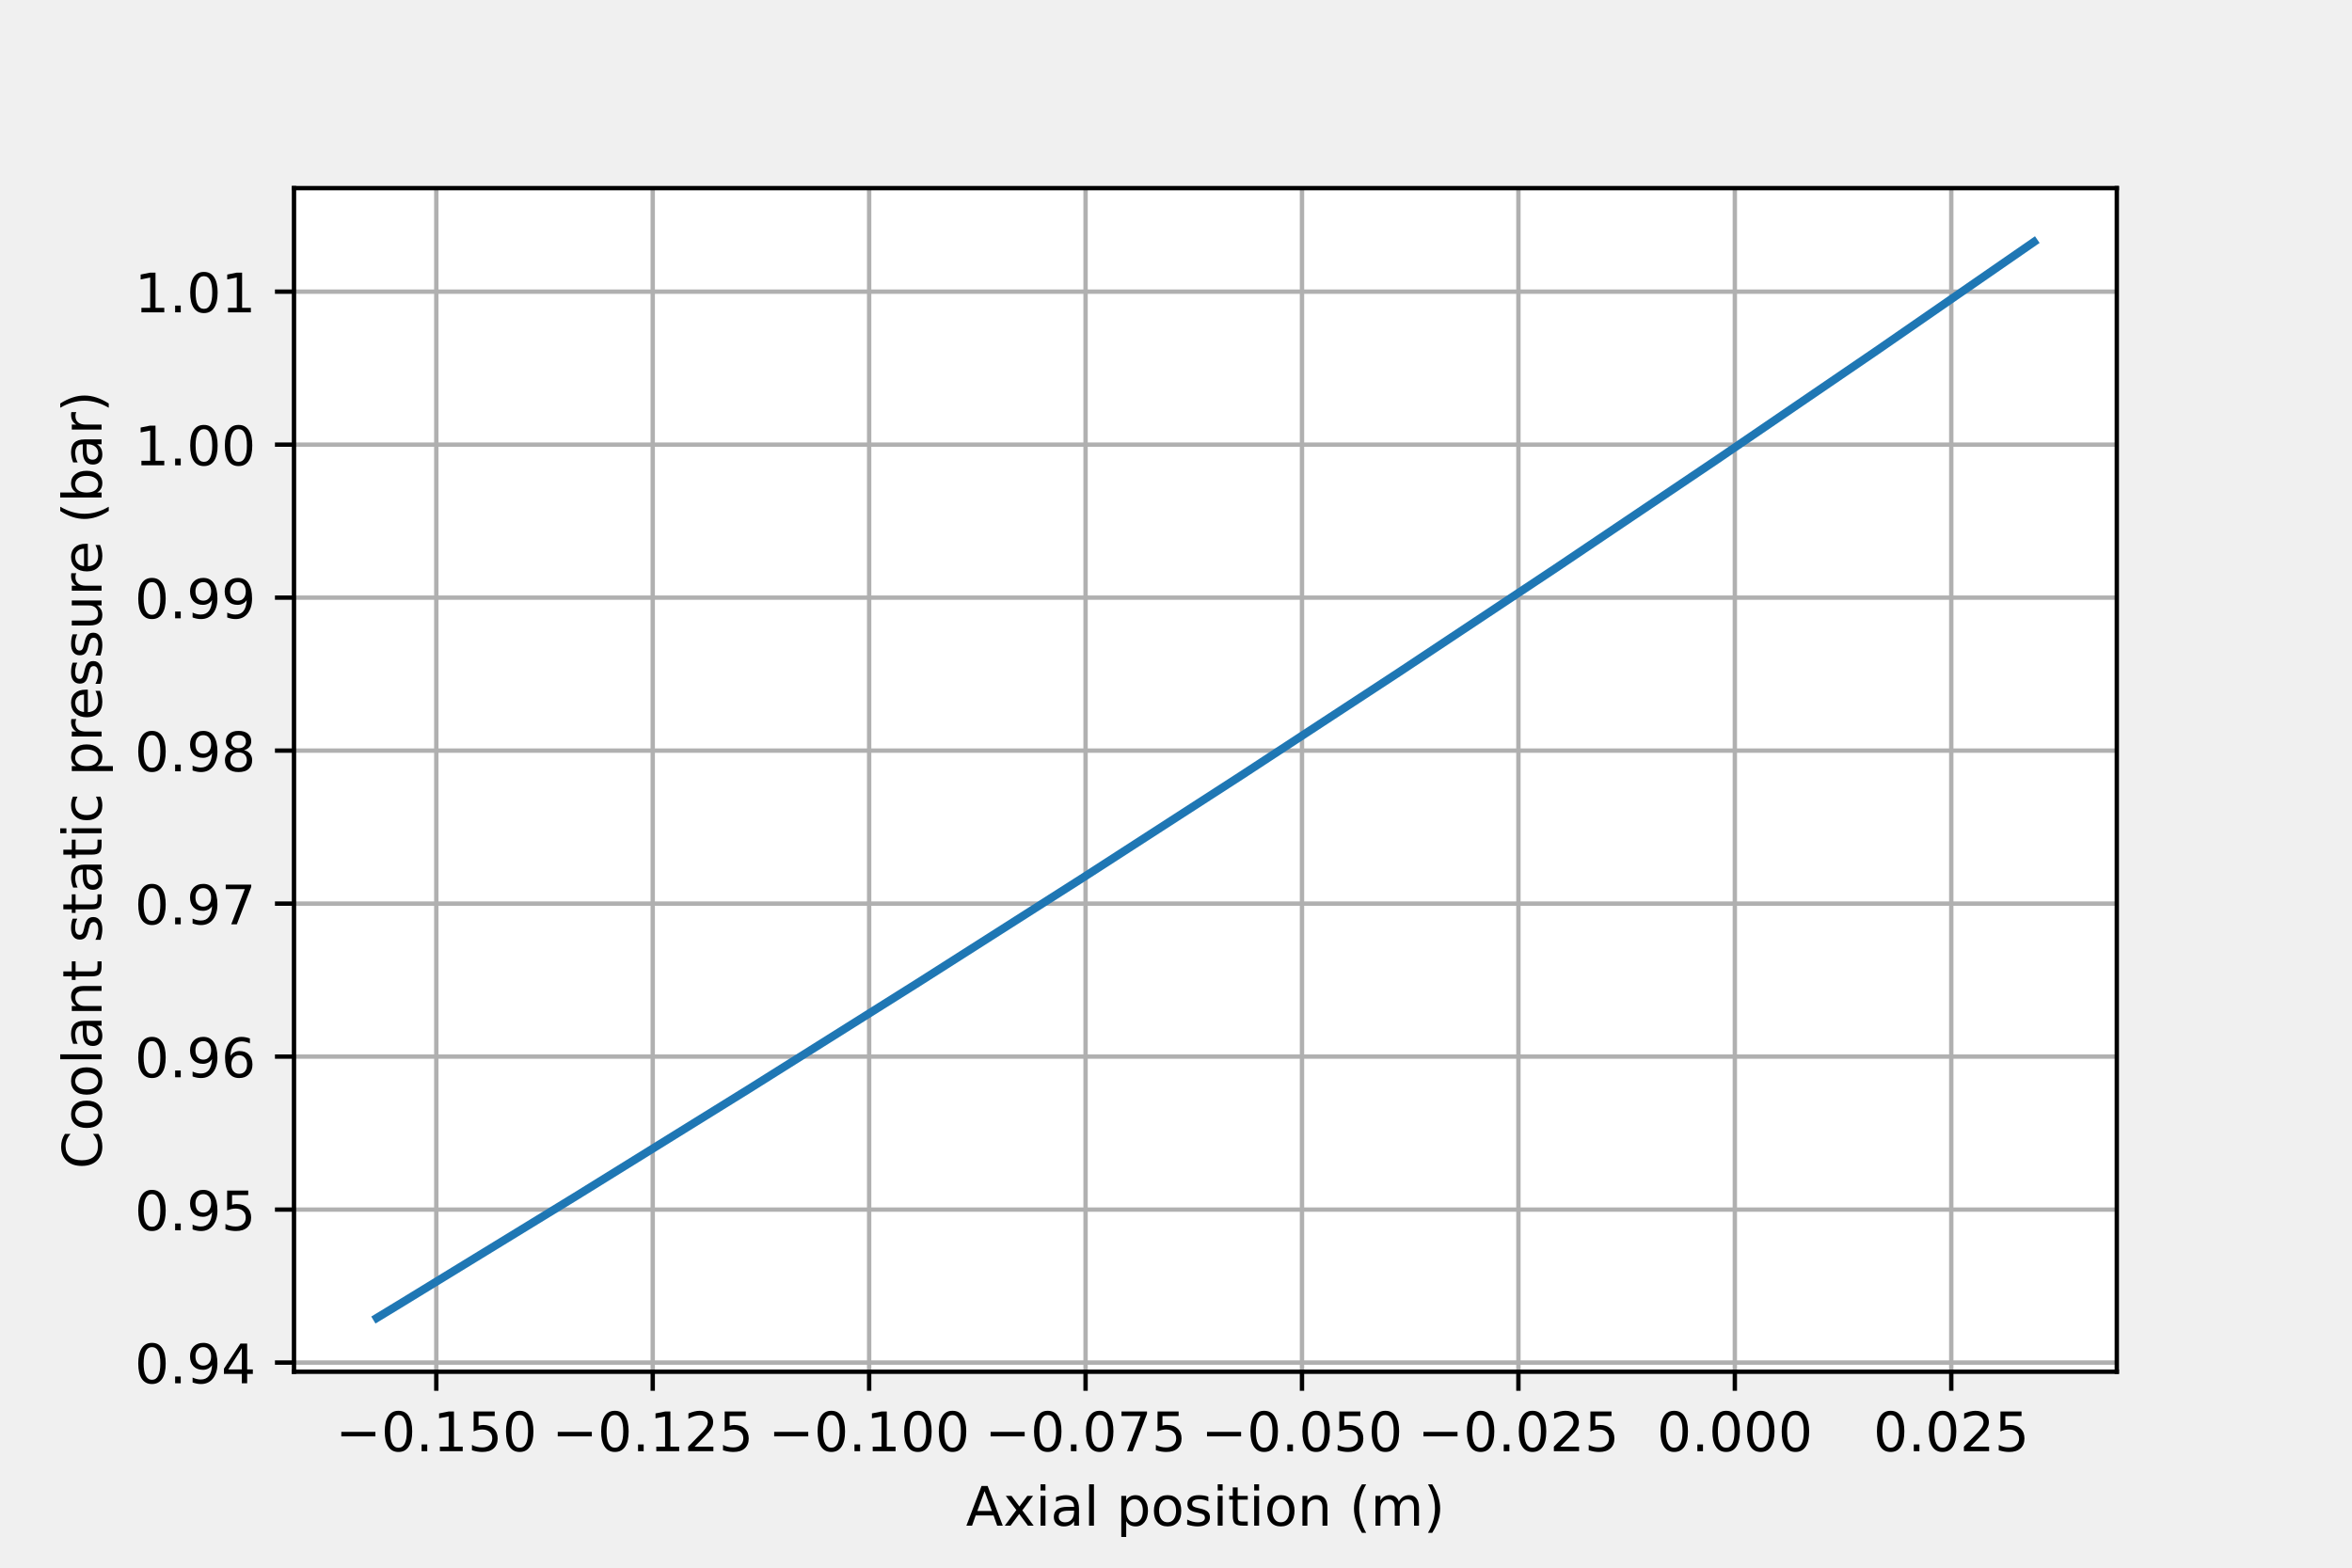
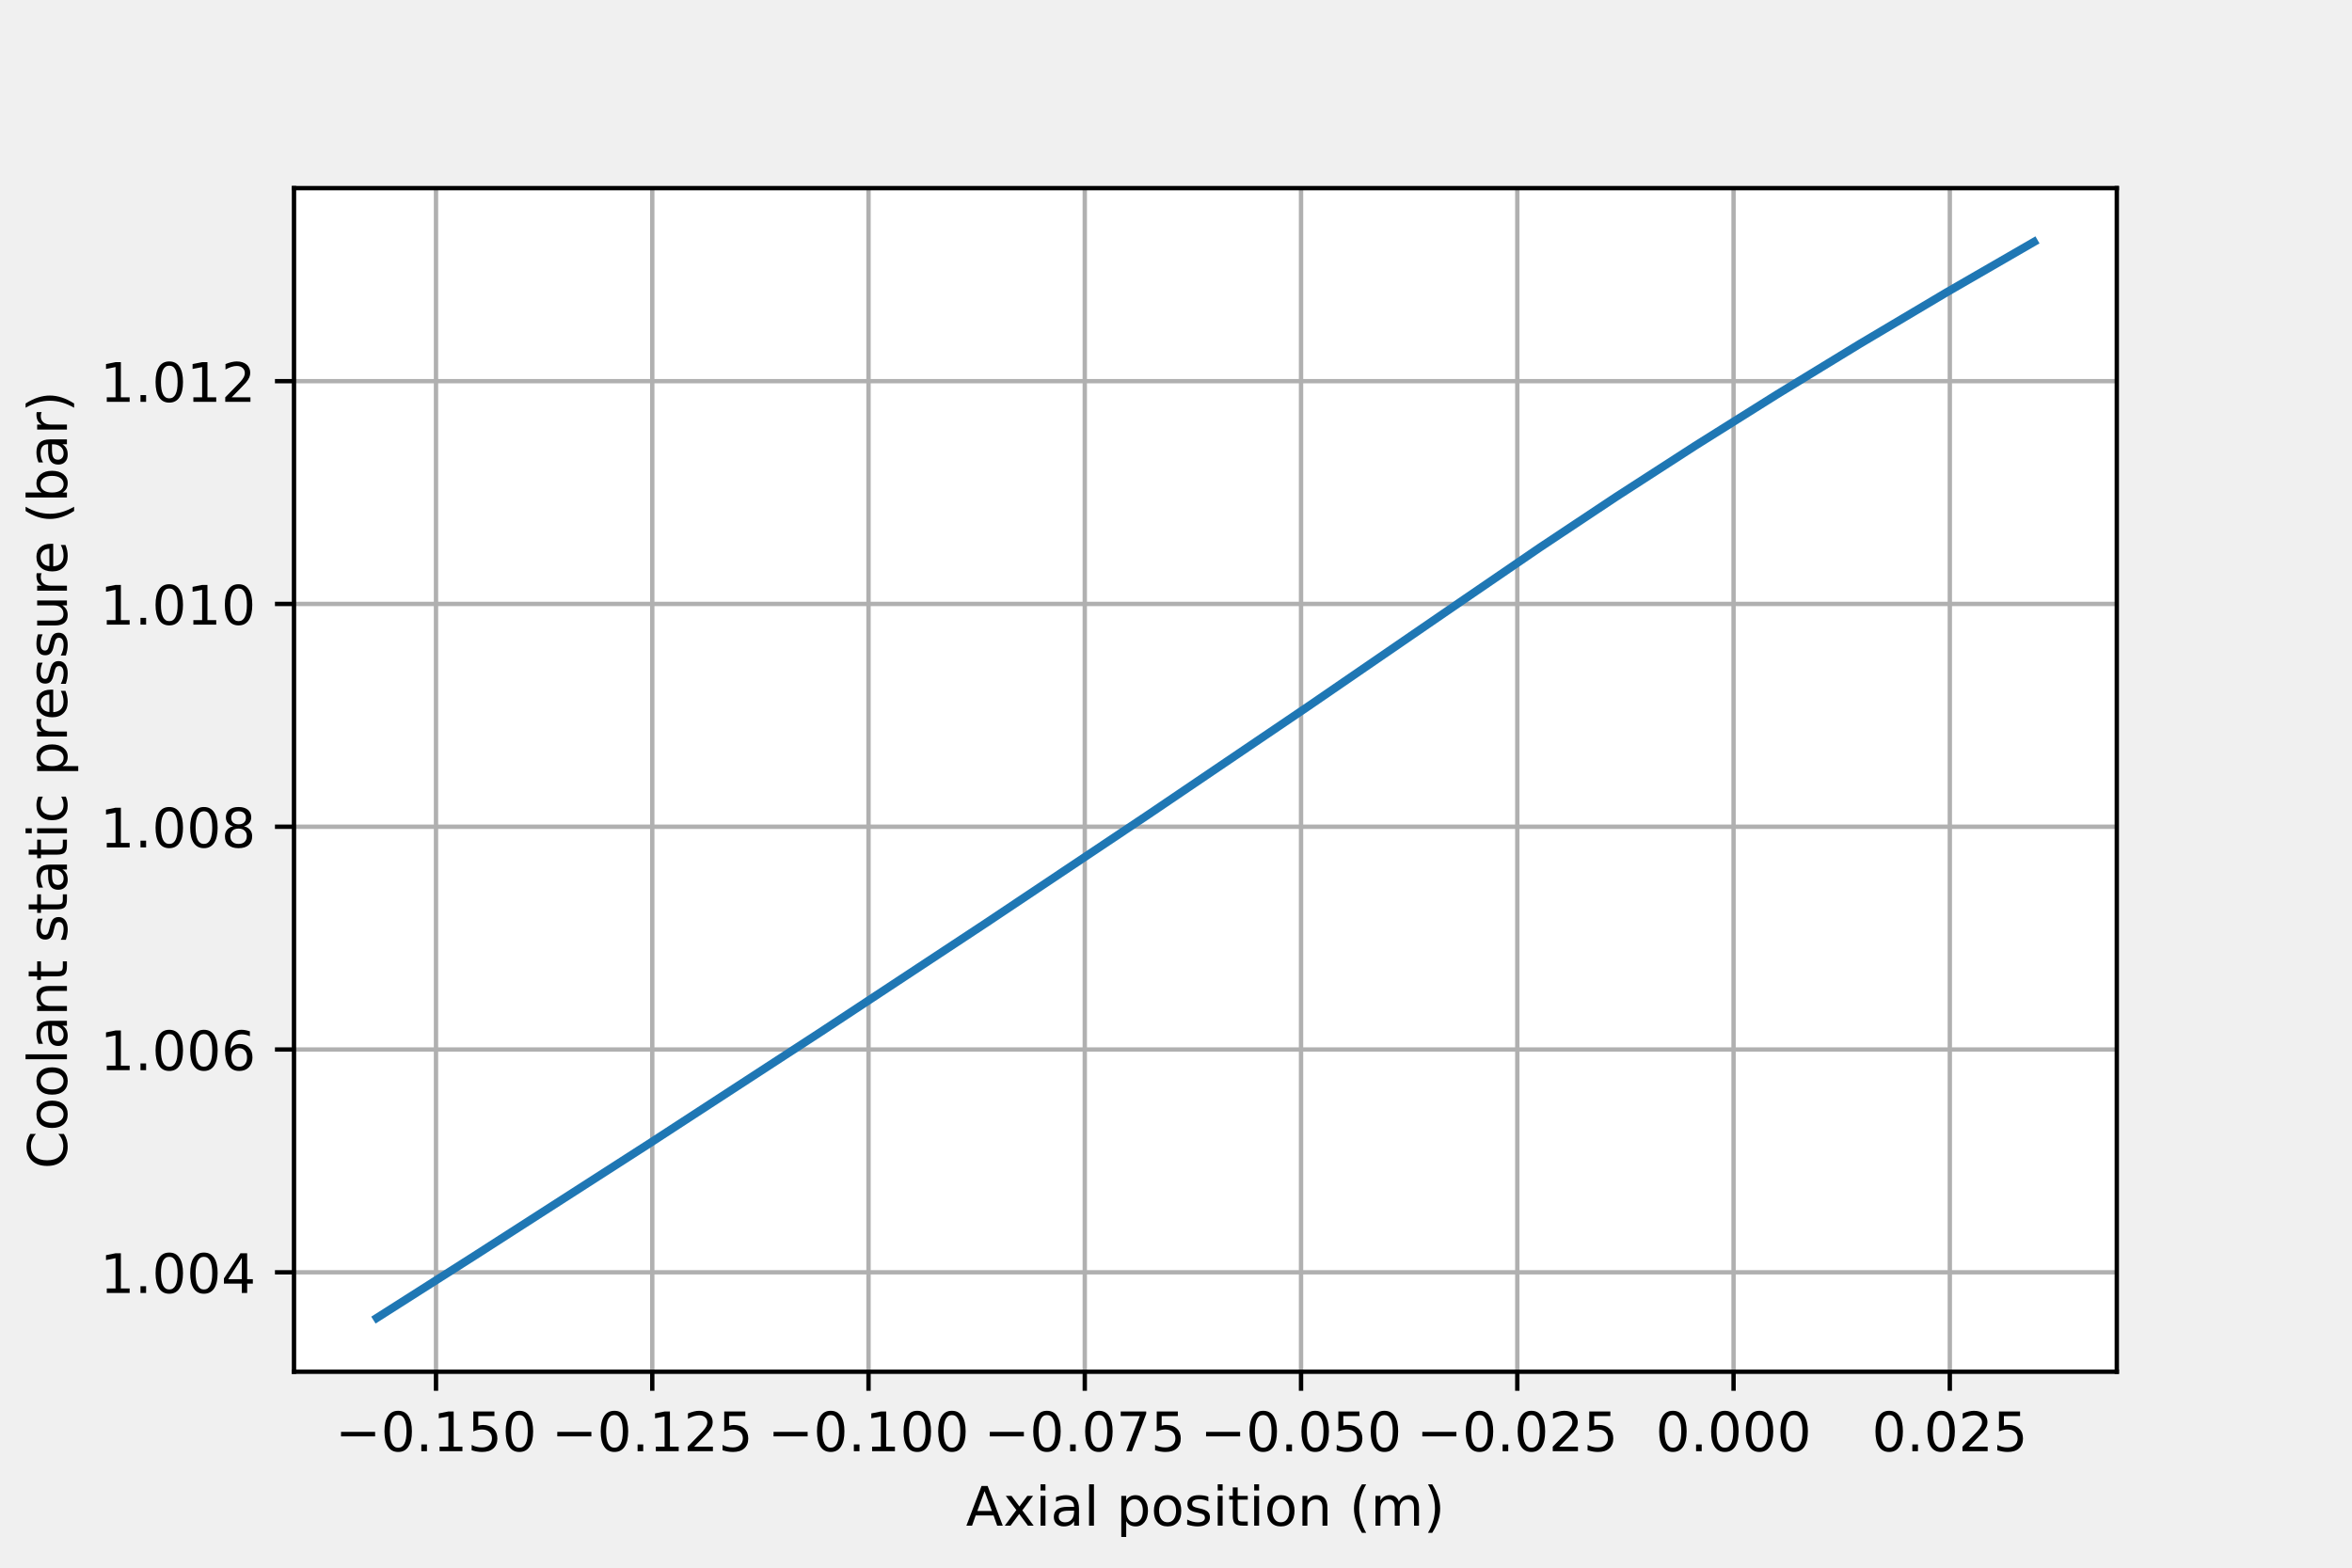
<svg xmlns="http://www.w3.org/2000/svg" xmlns:xlink="http://www.w3.org/1999/xlink" height="288pt" version="1.1" viewBox="0 0 432 288" width="432pt">
  <defs>
    <style type="text/css">*{stroke-linecap:butt;stroke-linejoin:round;}</style>
  </defs>
  <g id="figure_1">
    <g id="patch_1">
      <path d="M 0 288  L 432 288  L 432 0  L 0 0  z " style="fill:none;" />
    </g>
    <g id="axes_1">
      <g id="patch_2">
        <path d="M 54 252  L 388.8 252  L 388.8 34.56  L 54 34.56  z " style="fill:#ffffff;" />
      </g>
      <g id="matplotlib.axis_1">
        <g id="xtick_1">
          <g id="line2d_1">
-             <path clip-path="url(#p37098e67c9)" d="M 80.136 252  L 80.136 34.56  " style="fill:none;stroke:#b0b0b0;stroke-linecap:square;stroke-width:0.8;" />
+             <path clip-path="url(#p930b2b1d88)" d="M 80.082 252  L 80.082 34.56  " style="fill:none;stroke:#b0b0b0;stroke-linecap:square;stroke-width:0.8;" />
          </g>
          <g id="line2d_2">
            <defs>
-               <path d="M 0 0  L 0 3.5  " id="m2079c04ccd" style="stroke:#000000;stroke-width:0.8;" />
+               <path d="M 0 0  L 0 3.5  " id="m85ba02c6bd" style="stroke:#000000;stroke-width:0.8;" />
            </defs>
            <g>
-               <use style="stroke:#000000;stroke-width:0.8;" x="80.136" xlink:href="#m2079c04ccd" y="252" />
+               <use style="stroke:#000000;stroke-width:0.8;" x="80.082" xlink:href="#m85ba02c6bd" y="252" />
            </g>
          </g>
          <g id="text_1">
-             <g transform="translate(61.63237 266.5984)scale(0.1 -0.1)">
+             <g transform="translate(61.57767 266.5984)scale(0.1 -0.1)">
              <defs>
                <path d="M 10.594 35.5  L 73.188 35.5  L 73.188 27.203  L 10.594 27.203  z " id="DejaVuSans-8722" />
                <path d="M 31.781 66.406  Q 24.172 66.406 20.328 58.906  Q 16.5 51.422 16.5 36.375  Q 16.5 21.391 20.328 13.891  Q 24.172 6.391 31.781 6.391  Q 39.453 6.391 43.281 13.891  Q 47.125 21.391 47.125 36.375  Q 47.125 51.422 43.281 58.906  Q 39.453 66.406 31.781 66.406  z M 31.781 74.219  Q 44.047 74.219 50.516 64.516  Q 56.984 54.828 56.984 36.375  Q 56.984 17.969 50.516 8.266  Q 44.047 -1.422 31.781 -1.422  Q 19.531 -1.422 13.062 8.266  Q 6.594 17.969 6.594 36.375  Q 6.594 54.828 13.062 64.516  Q 19.531 74.219 31.781 74.219  z " id="DejaVuSans-48" />
                <path d="M 10.688 12.406  L 21 12.406  L 21 0  L 10.688 0  z " id="DejaVuSans-46" />
                <path d="M 12.406 8.297  L 28.516 8.297  L 28.516 63.922  L 10.984 60.406  L 10.984 69.391  L 28.422 72.906  L 38.281 72.906  L 38.281 8.297  L 54.391 8.297  L 54.391 0  L 12.406 0  z " id="DejaVuSans-49" />
                <path d="M 10.797 72.906  L 49.516 72.906  L 49.516 64.594  L 19.828 64.594  L 19.828 46.734  Q 21.969 47.469 24.109 47.828  Q 26.266 48.188 28.422 48.188  Q 40.625 48.188 47.75 41.5  Q 54.891 34.812 54.891 23.391  Q 54.891 11.625 47.562 5.094  Q 40.234 -1.422 26.906 -1.422  Q 22.312 -1.422 17.547 -0.641  Q 12.797 0.141 7.719 1.703  L 7.719 11.625  Q 12.109 9.234 16.797 8.062  Q 21.484 6.891 26.703 6.891  Q 35.156 6.891 40.078 11.328  Q 45.016 15.766 45.016 23.391  Q 45.016 31 40.078 35.438  Q 35.156 39.891 26.703 39.891  Q 22.75 39.891 18.812 39.016  Q 14.891 38.141 10.797 36.281  z " id="DejaVuSans-53" />
              </defs>
              <use xlink:href="#DejaVuSans-8722" />
              <use x="83.789" xlink:href="#DejaVuSans-48" />
              <use x="147.412" xlink:href="#DejaVuSans-46" />
              <use x="179.199" xlink:href="#DejaVuSans-49" />
              <use x="242.822" xlink:href="#DejaVuSans-53" />
              <use x="306.445" xlink:href="#DejaVuSans-48" />
            </g>
          </g>
        </g>
        <g id="xtick_2">
          <g id="line2d_3">
-             <path clip-path="url(#p37098e67c9)" d="M 119.888 252  L 119.888 34.56  " style="fill:none;stroke:#b0b0b0;stroke-linecap:square;stroke-width:0.8;" />
+             <path clip-path="url(#p930b2b1d88)" d="M 119.803 252  L 119.803 34.56  " style="fill:none;stroke:#b0b0b0;stroke-linecap:square;stroke-width:0.8;" />
          </g>
          <g id="line2d_4">
            <g>
-               <use style="stroke:#000000;stroke-width:0.8;" x="119.888" xlink:href="#m2079c04ccd" y="252" />
+               <use style="stroke:#000000;stroke-width:0.8;" x="119.803" xlink:href="#m85ba02c6bd" y="252" />
            </g>
          </g>
          <g id="text_2">
-             <g transform="translate(101.3836 266.5984)scale(0.1 -0.1)">
+             <g transform="translate(101.2987 266.5984)scale(0.1 -0.1)">
              <defs>
                <path d="M 19.188 8.297  L 53.609 8.297  L 53.609 0  L 7.328 0  L 7.328 8.297  Q 12.938 14.109 22.625 23.891  Q 32.328 33.688 34.812 36.531  Q 39.547 41.844 41.422 45.531  Q 43.312 49.219 43.312 52.781  Q 43.312 58.594 39.234 62.25  Q 35.156 65.922 28.609 65.922  Q 23.969 65.922 18.812 64.312  Q 13.672 62.703 7.812 59.422  L 7.812 69.391  Q 13.766 71.781 18.938 73  Q 24.125 74.219 28.422 74.219  Q 39.75 74.219 46.484 68.547  Q 53.219 62.891 53.219 53.422  Q 53.219 48.922 51.531 44.891  Q 49.859 40.875 45.406 35.406  Q 44.188 33.984 37.641 27.219  Q 31.109 20.453 19.188 8.297  z " id="DejaVuSans-50" />
              </defs>
              <use xlink:href="#DejaVuSans-8722" />
              <use x="83.789" xlink:href="#DejaVuSans-48" />
              <use x="147.412" xlink:href="#DejaVuSans-46" />
              <use x="179.199" xlink:href="#DejaVuSans-49" />
              <use x="242.822" xlink:href="#DejaVuSans-50" />
              <use x="306.445" xlink:href="#DejaVuSans-53" />
            </g>
          </g>
        </g>
        <g id="xtick_3">
          <g id="line2d_5">
-             <path clip-path="url(#p37098e67c9)" d="M 159.639 252  L 159.639 34.56  " style="fill:none;stroke:#b0b0b0;stroke-linecap:square;stroke-width:0.8;" />
+             <path clip-path="url(#p930b2b1d88)" d="M 159.524 252  L 159.524 34.56  " style="fill:none;stroke:#b0b0b0;stroke-linecap:square;stroke-width:0.8;" />
          </g>
          <g id="line2d_6">
            <g>
-               <use style="stroke:#000000;stroke-width:0.8;" x="159.639" xlink:href="#m2079c04ccd" y="252" />
+               <use style="stroke:#000000;stroke-width:0.8;" x="159.524" xlink:href="#m85ba02c6bd" y="252" />
            </g>
          </g>
          <g id="text_3">
-             <g transform="translate(141.1348 266.5984)scale(0.1 -0.1)">
+             <g transform="translate(141.0197 266.5984)scale(0.1 -0.1)">
              <use xlink:href="#DejaVuSans-8722" />
              <use x="83.789" xlink:href="#DejaVuSans-48" />
              <use x="147.412" xlink:href="#DejaVuSans-46" />
              <use x="179.199" xlink:href="#DejaVuSans-49" />
              <use x="242.822" xlink:href="#DejaVuSans-48" />
              <use x="306.445" xlink:href="#DejaVuSans-48" />
            </g>
          </g>
        </g>
        <g id="xtick_4">
          <g id="line2d_7">
-             <path clip-path="url(#p37098e67c9)" d="M 199.39 252  L 199.39 34.56  " style="fill:none;stroke:#b0b0b0;stroke-linecap:square;stroke-width:0.8;" />
+             <path clip-path="url(#p930b2b1d88)" d="M 199.245 252  L 199.245 34.56  " style="fill:none;stroke:#b0b0b0;stroke-linecap:square;stroke-width:0.8;" />
          </g>
          <g id="line2d_8">
            <g>
-               <use style="stroke:#000000;stroke-width:0.8;" x="199.39" xlink:href="#m2079c04ccd" y="252" />
+               <use style="stroke:#000000;stroke-width:0.8;" x="199.245" xlink:href="#m85ba02c6bd" y="252" />
            </g>
          </g>
          <g id="text_4">
-             <g transform="translate(180.8861 266.5984)scale(0.1 -0.1)">
+             <g transform="translate(180.7407 266.5984)scale(0.1 -0.1)">
              <defs>
                <path d="M 8.203 72.906  L 55.078 72.906  L 55.078 68.703  L 28.609 0  L 18.312 0  L 43.219 64.594  L 8.203 64.594  z " id="DejaVuSans-55" />
              </defs>
              <use xlink:href="#DejaVuSans-8722" />
              <use x="83.789" xlink:href="#DejaVuSans-48" />
              <use x="147.412" xlink:href="#DejaVuSans-46" />
              <use x="179.199" xlink:href="#DejaVuSans-48" />
              <use x="242.822" xlink:href="#DejaVuSans-55" />
              <use x="306.445" xlink:href="#DejaVuSans-53" />
            </g>
          </g>
        </g>
        <g id="xtick_5">
          <g id="line2d_9">
-             <path clip-path="url(#p37098e67c9)" d="M 239.141 252  L 239.141 34.56  " style="fill:none;stroke:#b0b0b0;stroke-linecap:square;stroke-width:0.8;" />
+             <path clip-path="url(#p930b2b1d88)" d="M 238.966 252  L 238.966 34.56  " style="fill:none;stroke:#b0b0b0;stroke-linecap:square;stroke-width:0.8;" />
          </g>
          <g id="line2d_10">
            <g>
-               <use style="stroke:#000000;stroke-width:0.8;" x="239.141" xlink:href="#m2079c04ccd" y="252" />
+               <use style="stroke:#000000;stroke-width:0.8;" x="238.966" xlink:href="#m85ba02c6bd" y="252" />
            </g>
          </g>
          <g id="text_5">
-             <g transform="translate(220.6373 266.5984)scale(0.1 -0.1)">
+             <g transform="translate(220.4617 266.5984)scale(0.1 -0.1)">
              <use xlink:href="#DejaVuSans-8722" />
              <use x="83.789" xlink:href="#DejaVuSans-48" />
              <use x="147.412" xlink:href="#DejaVuSans-46" />
              <use x="179.199" xlink:href="#DejaVuSans-48" />
              <use x="242.822" xlink:href="#DejaVuSans-53" />
              <use x="306.445" xlink:href="#DejaVuSans-48" />
            </g>
          </g>
        </g>
        <g id="xtick_6">
          <g id="line2d_11">
-             <path clip-path="url(#p37098e67c9)" d="M 278.892 252  L 278.892 34.56  " style="fill:none;stroke:#b0b0b0;stroke-linecap:square;stroke-width:0.8;" />
+             <path clip-path="url(#p930b2b1d88)" d="M 278.687 252  L 278.687 34.56  " style="fill:none;stroke:#b0b0b0;stroke-linecap:square;stroke-width:0.8;" />
          </g>
          <g id="line2d_12">
            <g>
-               <use style="stroke:#000000;stroke-width:0.8;" x="278.892" xlink:href="#m2079c04ccd" y="252" />
+               <use style="stroke:#000000;stroke-width:0.8;" x="278.687" xlink:href="#m85ba02c6bd" y="252" />
            </g>
          </g>
          <g id="text_6">
-             <g transform="translate(260.3885 266.5984)scale(0.1 -0.1)">
+             <g transform="translate(260.1827 266.5984)scale(0.1 -0.1)">
              <use xlink:href="#DejaVuSans-8722" />
              <use x="83.789" xlink:href="#DejaVuSans-48" />
              <use x="147.412" xlink:href="#DejaVuSans-46" />
              <use x="179.199" xlink:href="#DejaVuSans-48" />
              <use x="242.822" xlink:href="#DejaVuSans-50" />
              <use x="306.445" xlink:href="#DejaVuSans-53" />
            </g>
          </g>
        </g>
        <g id="xtick_7">
          <g id="line2d_13">
-             <path clip-path="url(#p37098e67c9)" d="M 318.644 252  L 318.644 34.56  " style="fill:none;stroke:#b0b0b0;stroke-linecap:square;stroke-width:0.8;" />
+             <path clip-path="url(#p930b2b1d88)" d="M 318.408 252  L 318.408 34.56  " style="fill:none;stroke:#b0b0b0;stroke-linecap:square;stroke-width:0.8;" />
          </g>
          <g id="line2d_14">
            <g>
-               <use style="stroke:#000000;stroke-width:0.8;" x="318.644" xlink:href="#m2079c04ccd" y="252" />
+               <use style="stroke:#000000;stroke-width:0.8;" x="318.408" xlink:href="#m85ba02c6bd" y="252" />
            </g>
          </g>
          <g id="text_7">
-             <g transform="translate(304.3296 266.5984)scale(0.1 -0.1)">
+             <g transform="translate(304.0936 266.5984)scale(0.1 -0.1)">
              <use xlink:href="#DejaVuSans-48" />
              <use x="63.623" xlink:href="#DejaVuSans-46" />
              <use x="95.41" xlink:href="#DejaVuSans-48" />
              <use x="159.033" xlink:href="#DejaVuSans-48" />
              <use x="222.656" xlink:href="#DejaVuSans-48" />
            </g>
          </g>
        </g>
        <g id="xtick_8">
          <g id="line2d_15">
-             <path clip-path="url(#p37098e67c9)" d="M 358.395 252  L 358.395 34.56  " style="fill:none;stroke:#b0b0b0;stroke-linecap:square;stroke-width:0.8;" />
+             <path clip-path="url(#p930b2b1d88)" d="M 358.129 252  L 358.129 34.56  " style="fill:none;stroke:#b0b0b0;stroke-linecap:square;stroke-width:0.8;" />
          </g>
          <g id="line2d_16">
            <g>
-               <use style="stroke:#000000;stroke-width:0.8;" x="358.395" xlink:href="#m2079c04ccd" y="252" />
+               <use style="stroke:#000000;stroke-width:0.8;" x="358.129" xlink:href="#m85ba02c6bd" y="252" />
            </g>
          </g>
          <g id="text_8">
-             <g transform="translate(344.0808 266.5984)scale(0.1 -0.1)">
+             <g transform="translate(343.8146 266.5984)scale(0.1 -0.1)">
              <use xlink:href="#DejaVuSans-48" />
              <use x="63.623" xlink:href="#DejaVuSans-46" />
              <use x="95.41" xlink:href="#DejaVuSans-48" />
              <use x="159.033" xlink:href="#DejaVuSans-50" />
              <use x="222.656" xlink:href="#DejaVuSans-53" />
            </g>
          </g>
        </g>
        <g id="text_9">
          <g transform="translate(177.4234 280.2766)scale(0.1 -0.1)">
            <defs>
              <path d="M 34.188 63.188  L 20.797 26.906  L 47.609 26.906  z M 28.609 72.906  L 39.797 72.906  L 67.578 0  L 57.328 0  L 50.688 18.703  L 17.828 18.703  L 11.188 0  L 0.781 0  z " id="DejaVuSans-65" />
              <path d="M 54.891 54.688  L 35.109 28.078  L 55.906 0  L 45.312 0  L 29.391 21.484  L 13.484 0  L 2.875 0  L 24.125 28.609  L 4.688 54.688  L 15.281 54.688  L 29.781 35.203  L 44.281 54.688  z " id="DejaVuSans-120" />
              <path d="M 9.422 54.688  L 18.406 54.688  L 18.406 0  L 9.422 0  z M 9.422 75.984  L 18.406 75.984  L 18.406 64.594  L 9.422 64.594  z " id="DejaVuSans-105" />
              <path d="M 34.281 27.484  Q 23.391 27.484 19.188 25  Q 14.984 22.516 14.984 16.5  Q 14.984 11.719 18.141 8.906  Q 21.297 6.109 26.703 6.109  Q 34.188 6.109 38.703 11.406  Q 43.219 16.703 43.219 25.484  L 43.219 27.484  z M 52.203 31.203  L 52.203 0  L 43.219 0  L 43.219 8.297  Q 40.141 3.328 35.547 0.953  Q 30.953 -1.422 24.312 -1.422  Q 15.922 -1.422 10.953 3.297  Q 6 8.016 6 15.922  Q 6 25.141 12.172 29.828  Q 18.359 34.516 30.609 34.516  L 43.219 34.516  L 43.219 35.406  Q 43.219 41.609 39.141 45  Q 35.062 48.391 27.688 48.391  Q 23 48.391 18.547 47.266  Q 14.109 46.141 10.016 43.891  L 10.016 52.203  Q 14.938 54.109 19.578 55.047  Q 24.219 56 28.609 56  Q 40.484 56 46.344 49.844  Q 52.203 43.703 52.203 31.203  z " id="DejaVuSans-97" />
              <path d="M 9.422 75.984  L 18.406 75.984  L 18.406 0  L 9.422 0  z " id="DejaVuSans-108" />
              <path id="DejaVuSans-32" />
              <path d="M 18.109 8.203  L 18.109 -20.797  L 9.078 -20.797  L 9.078 54.688  L 18.109 54.688  L 18.109 46.391  Q 20.953 51.266 25.266 53.625  Q 29.594 56 35.594 56  Q 45.562 56 51.781 48.094  Q 58.016 40.188 58.016 27.297  Q 58.016 14.406 51.781 6.484  Q 45.562 -1.422 35.594 -1.422  Q 29.594 -1.422 25.266 0.953  Q 20.953 3.328 18.109 8.203  z M 48.688 27.297  Q 48.688 37.203 44.609 42.844  Q 40.531 48.484 33.406 48.484  Q 26.266 48.484 22.188 42.844  Q 18.109 37.203 18.109 27.297  Q 18.109 17.391 22.188 11.75  Q 26.266 6.109 33.406 6.109  Q 40.531 6.109 44.609 11.75  Q 48.688 17.391 48.688 27.297  z " id="DejaVuSans-112" />
              <path d="M 30.609 48.391  Q 23.391 48.391 19.188 42.75  Q 14.984 37.109 14.984 27.297  Q 14.984 17.484 19.156 11.844  Q 23.344 6.203 30.609 6.203  Q 37.797 6.203 41.984 11.859  Q 46.188 17.531 46.188 27.297  Q 46.188 37.016 41.984 42.703  Q 37.797 48.391 30.609 48.391  z M 30.609 56  Q 42.328 56 49.016 48.375  Q 55.719 40.766 55.719 27.297  Q 55.719 13.875 49.016 6.219  Q 42.328 -1.422 30.609 -1.422  Q 18.844 -1.422 12.172 6.219  Q 5.516 13.875 5.516 27.297  Q 5.516 40.766 12.172 48.375  Q 18.844 56 30.609 56  z " id="DejaVuSans-111" />
              <path d="M 44.281 53.078  L 44.281 44.578  Q 40.484 46.531 36.375 47.5  Q 32.281 48.484 27.875 48.484  Q 21.188 48.484 17.844 46.438  Q 14.5 44.391 14.5 40.281  Q 14.5 37.156 16.891 35.375  Q 19.281 33.594 26.516 31.984  L 29.594 31.297  Q 39.156 29.25 43.188 25.516  Q 47.219 21.781 47.219 15.094  Q 47.219 7.469 41.188 3.016  Q 35.156 -1.422 24.609 -1.422  Q 20.219 -1.422 15.453 -0.562  Q 10.688 0.297 5.422 2  L 5.422 11.281  Q 10.406 8.688 15.234 7.391  Q 20.062 6.109 24.812 6.109  Q 31.156 6.109 34.562 8.281  Q 37.984 10.453 37.984 14.406  Q 37.984 18.062 35.516 20.016  Q 33.062 21.969 24.703 23.781  L 21.578 24.516  Q 13.234 26.266 9.516 29.906  Q 5.812 33.547 5.812 39.891  Q 5.812 47.609 11.281 51.797  Q 16.75 56 26.812 56  Q 31.781 56 36.172 55.266  Q 40.578 54.547 44.281 53.078  z " id="DejaVuSans-115" />
              <path d="M 18.312 70.219  L 18.312 54.688  L 36.812 54.688  L 36.812 47.703  L 18.312 47.703  L 18.312 18.016  Q 18.312 11.328 20.141 9.422  Q 21.969 7.516 27.594 7.516  L 36.812 7.516  L 36.812 0  L 27.594 0  Q 17.188 0 13.234 3.875  Q 9.281 7.766 9.281 18.016  L 9.281 47.703  L 2.688 47.703  L 2.688 54.688  L 9.281 54.688  L 9.281 70.219  z " id="DejaVuSans-116" />
              <path d="M 54.891 33.016  L 54.891 0  L 45.906 0  L 45.906 32.719  Q 45.906 40.484 42.875 44.328  Q 39.844 48.188 33.797 48.188  Q 26.516 48.188 22.312 43.547  Q 18.109 38.922 18.109 30.906  L 18.109 0  L 9.078 0  L 9.078 54.688  L 18.109 54.688  L 18.109 46.188  Q 21.344 51.125 25.703 53.562  Q 30.078 56 35.797 56  Q 45.219 56 50.047 50.172  Q 54.891 44.344 54.891 33.016  z " id="DejaVuSans-110" />
              <path d="M 31 75.875  Q 24.469 64.656 21.281 53.656  Q 18.109 42.672 18.109 31.391  Q 18.109 20.125 21.312 9.062  Q 24.516 -2 31 -13.188  L 23.188 -13.188  Q 15.875 -1.703 12.234 9.375  Q 8.594 20.453 8.594 31.391  Q 8.594 42.281 12.203 53.312  Q 15.828 64.359 23.188 75.875  z " id="DejaVuSans-40" />
              <path d="M 52 44.188  Q 55.375 50.25 60.062 53.125  Q 64.75 56 71.094 56  Q 79.641 56 84.281 50.016  Q 88.922 44.047 88.922 33.016  L 88.922 0  L 79.891 0  L 79.891 32.719  Q 79.891 40.578 77.094 44.375  Q 74.312 48.188 68.609 48.188  Q 61.625 48.188 57.562 43.547  Q 53.516 38.922 53.516 30.906  L 53.516 0  L 44.484 0  L 44.484 32.719  Q 44.484 40.625 41.703 44.406  Q 38.922 48.188 33.109 48.188  Q 26.219 48.188 22.156 43.531  Q 18.109 38.875 18.109 30.906  L 18.109 0  L 9.078 0  L 9.078 54.688  L 18.109 54.688  L 18.109 46.188  Q 21.188 51.219 25.484 53.609  Q 29.781 56 35.688 56  Q 41.656 56 45.828 52.969  Q 50 49.953 52 44.188  z " id="DejaVuSans-109" />
              <path d="M 8.016 75.875  L 15.828 75.875  Q 23.141 64.359 26.781 53.312  Q 30.422 42.281 30.422 31.391  Q 30.422 20.453 26.781 9.375  Q 23.141 -1.703 15.828 -13.188  L 8.016 -13.188  Q 14.5 -2 17.703 9.062  Q 20.906 20.125 20.906 31.391  Q 20.906 42.672 17.703 53.656  Q 14.5 64.656 8.016 75.875  z " id="DejaVuSans-41" />
            </defs>
            <use xlink:href="#DejaVuSans-65" />
            <use x="68.408" xlink:href="#DejaVuSans-120" />
            <use x="127.588" xlink:href="#DejaVuSans-105" />
            <use x="155.371" xlink:href="#DejaVuSans-97" />
            <use x="216.65" xlink:href="#DejaVuSans-108" />
            <use x="244.434" xlink:href="#DejaVuSans-32" />
            <use x="276.221" xlink:href="#DejaVuSans-112" />
            <use x="339.697" xlink:href="#DejaVuSans-111" />
            <use x="400.879" xlink:href="#DejaVuSans-115" />
            <use x="452.979" xlink:href="#DejaVuSans-105" />
            <use x="480.762" xlink:href="#DejaVuSans-116" />
            <use x="519.971" xlink:href="#DejaVuSans-105" />
            <use x="547.754" xlink:href="#DejaVuSans-111" />
            <use x="608.936" xlink:href="#DejaVuSans-110" />
            <use x="672.314" xlink:href="#DejaVuSans-32" />
            <use x="704.102" xlink:href="#DejaVuSans-40" />
            <use x="743.115" xlink:href="#DejaVuSans-109" />
            <use x="840.527" xlink:href="#DejaVuSans-41" />
          </g>
        </g>
      </g>
      <g id="matplotlib.axis_2">
        <g id="ytick_1">
          <g id="line2d_17">
-             <path clip-path="url(#p37098e67c9)" d="M 54 250.319  L 388.8 250.319  " style="fill:none;stroke:#b0b0b0;stroke-linecap:square;stroke-width:0.8;" />
+             <path clip-path="url(#p930b2b1d88)" d="M 54 233.732  L 388.8 233.732  " style="fill:none;stroke:#b0b0b0;stroke-linecap:square;stroke-width:0.8;" />
          </g>
          <g id="line2d_18">
            <defs>
-               <path d="M 0 0  L -3.5 0  " id="me43638387b" style="stroke:#000000;stroke-width:0.8;" />
+               <path d="M 0 0  L -3.5 0  " id="mc4adbe64ef" style="stroke:#000000;stroke-width:0.8;" />
            </defs>
            <g>
-               <use style="stroke:#000000;stroke-width:0.8;" x="54" xlink:href="#me43638387b" y="250.319" />
+               <use style="stroke:#000000;stroke-width:0.8;" x="54" xlink:href="#mc4adbe64ef" y="233.732" />
            </g>
          </g>
          <g id="text_10">
-             <g transform="translate(24.73438 254.1184)scale(0.1 -0.1)">
-               <defs>
-                 <path d="M 10.984 1.516  L 10.984 10.5  Q 14.703 8.734 18.5 7.812  Q 22.312 6.891 25.984 6.891  Q 35.75 6.891 40.891 13.453  Q 46.047 20.016 46.781 33.406  Q 43.953 29.203 39.594 26.953  Q 35.25 24.703 29.984 24.703  Q 19.047 24.703 12.672 31.312  Q 6.297 37.938 6.297 49.422  Q 6.297 60.641 12.938 67.422  Q 19.578 74.219 30.609 74.219  Q 43.266 74.219 49.922 64.516  Q 56.594 54.828 56.594 36.375  Q 56.594 19.141 48.406 8.859  Q 40.234 -1.422 26.422 -1.422  Q 22.703 -1.422 18.891 -0.688  Q 15.094 0.047 10.984 1.516  z M 30.609 32.422  Q 37.25 32.422 41.125 36.953  Q 45.016 41.5 45.016 49.422  Q 45.016 57.281 41.125 61.844  Q 37.25 66.406 30.609 66.406  Q 23.969 66.406 20.094 61.844  Q 16.219 57.281 16.219 49.422  Q 16.219 41.5 20.094 36.953  Q 23.969 32.422 30.609 32.422  z " id="DejaVuSans-57" />
+             <g transform="translate(18.37187 237.5314)scale(0.1 -0.1)">
+               <defs>
                <path d="M 37.797 64.312  L 12.891 25.391  L 37.797 25.391  z M 35.203 72.906  L 47.609 72.906  L 47.609 25.391  L 58.016 25.391  L 58.016 17.188  L 47.609 17.188  L 47.609 0  L 37.797 0  L 37.797 17.188  L 4.891 17.188  L 4.891 26.703  z " id="DejaVuSans-52" />
              </defs>
-               <use xlink:href="#DejaVuSans-48" />
-               <use x="63.623" xlink:href="#DejaVuSans-46" />
-               <use x="95.41" xlink:href="#DejaVuSans-57" />
-               <use x="159.033" xlink:href="#DejaVuSans-52" />
+               <use xlink:href="#DejaVuSans-49" />
+               <use x="63.623" xlink:href="#DejaVuSans-46" />
+               <use x="95.41" xlink:href="#DejaVuSans-48" />
+               <use x="159.033" xlink:href="#DejaVuSans-48" />
+               <use x="222.656" xlink:href="#DejaVuSans-52" />
            </g>
          </g>
        </g>
        <g id="ytick_2">
          <g id="line2d_19">
-             <path clip-path="url(#p37098e67c9)" d="M 54 222.213  L 388.8 222.213  " style="fill:none;stroke:#b0b0b0;stroke-linecap:square;stroke-width:0.8;" />
+             <path clip-path="url(#p930b2b1d88)" d="M 54 192.805  L 388.8 192.805  " style="fill:none;stroke:#b0b0b0;stroke-linecap:square;stroke-width:0.8;" />
          </g>
          <g id="line2d_20">
            <g>
-               <use style="stroke:#000000;stroke-width:0.8;" x="54" xlink:href="#me43638387b" y="222.213" />
+               <use style="stroke:#000000;stroke-width:0.8;" x="54" xlink:href="#mc4adbe64ef" y="192.805" />
            </g>
          </g>
          <g id="text_11">
-             <g transform="translate(24.73438 226.0125)scale(0.1 -0.1)">
-               <use xlink:href="#DejaVuSans-48" />
-               <use x="63.623" xlink:href="#DejaVuSans-46" />
-               <use x="95.41" xlink:href="#DejaVuSans-57" />
-               <use x="159.033" xlink:href="#DejaVuSans-53" />
+             <g transform="translate(18.37187 196.6041)scale(0.1 -0.1)">
+               <defs>
+                 <path d="M 33.016 40.375  Q 26.375 40.375 22.484 35.828  Q 18.609 31.297 18.609 23.391  Q 18.609 15.531 22.484 10.953  Q 26.375 6.391 33.016 6.391  Q 39.656 6.391 43.531 10.953  Q 47.406 15.531 47.406 23.391  Q 47.406 31.297 43.531 35.828  Q 39.656 40.375 33.016 40.375  z M 52.594 71.297  L 52.594 62.312  Q 48.875 64.062 45.094 64.984  Q 41.312 65.922 37.594 65.922  Q 27.828 65.922 22.672 59.328  Q 17.531 52.734 16.797 39.406  Q 19.672 43.656 24.016 45.922  Q 28.375 48.188 33.594 48.188  Q 44.578 48.188 50.953 41.516  Q 57.328 34.859 57.328 23.391  Q 57.328 12.156 50.688 5.359  Q 44.047 -1.422 33.016 -1.422  Q 20.359 -1.422 13.672 8.266  Q 6.984 17.969 6.984 36.375  Q 6.984 53.656 15.188 63.938  Q 23.391 74.219 37.203 74.219  Q 40.922 74.219 44.703 73.484  Q 48.484 72.75 52.594 71.297  z " id="DejaVuSans-54" />
+               </defs>
+               <use xlink:href="#DejaVuSans-49" />
+               <use x="63.623" xlink:href="#DejaVuSans-46" />
+               <use x="95.41" xlink:href="#DejaVuSans-48" />
+               <use x="159.033" xlink:href="#DejaVuSans-48" />
+               <use x="222.656" xlink:href="#DejaVuSans-54" />
            </g>
          </g>
        </g>
        <g id="ytick_3">
          <g id="line2d_21">
-             <path clip-path="url(#p37098e67c9)" d="M 54 194.107  L 388.8 194.107  " style="fill:none;stroke:#b0b0b0;stroke-linecap:square;stroke-width:0.8;" />
+             <path clip-path="url(#p930b2b1d88)" d="M 54 151.878  L 388.8 151.878  " style="fill:none;stroke:#b0b0b0;stroke-linecap:square;stroke-width:0.8;" />
          </g>
          <g id="line2d_22">
            <g>
-               <use style="stroke:#000000;stroke-width:0.8;" x="54" xlink:href="#me43638387b" y="194.107" />
+               <use style="stroke:#000000;stroke-width:0.8;" x="54" xlink:href="#mc4adbe64ef" y="151.878" />
            </g>
          </g>
          <g id="text_12">
-             <g transform="translate(24.73438 197.9066)scale(0.1 -0.1)">
-               <defs>
-                 <path d="M 33.016 40.375  Q 26.375 40.375 22.484 35.828  Q 18.609 31.297 18.609 23.391  Q 18.609 15.531 22.484 10.953  Q 26.375 6.391 33.016 6.391  Q 39.656 6.391 43.531 10.953  Q 47.406 15.531 47.406 23.391  Q 47.406 31.297 43.531 35.828  Q 39.656 40.375 33.016 40.375  z M 52.594 71.297  L 52.594 62.312  Q 48.875 64.062 45.094 64.984  Q 41.312 65.922 37.594 65.922  Q 27.828 65.922 22.672 59.328  Q 17.531 52.734 16.797 39.406  Q 19.672 43.656 24.016 45.922  Q 28.375 48.188 33.594 48.188  Q 44.578 48.188 50.953 41.516  Q 57.328 34.859 57.328 23.391  Q 57.328 12.156 50.688 5.359  Q 44.047 -1.422 33.016 -1.422  Q 20.359 -1.422 13.672 8.266  Q 6.984 17.969 6.984 36.375  Q 6.984 53.656 15.188 63.938  Q 23.391 74.219 37.203 74.219  Q 40.922 74.219 44.703 73.484  Q 48.484 72.75 52.594 71.297  z " id="DejaVuSans-54" />
-               </defs>
-               <use xlink:href="#DejaVuSans-48" />
-               <use x="63.623" xlink:href="#DejaVuSans-46" />
-               <use x="95.41" xlink:href="#DejaVuSans-57" />
-               <use x="159.033" xlink:href="#DejaVuSans-54" />
+             <g transform="translate(18.37187 155.6769)scale(0.1 -0.1)">
+               <defs>
+                 <path d="M 31.781 34.625  Q 24.75 34.625 20.719 30.859  Q 16.703 27.094 16.703 20.516  Q 16.703 13.922 20.719 10.156  Q 24.75 6.391 31.781 6.391  Q 38.812 6.391 42.859 10.172  Q 46.922 13.969 46.922 20.516  Q 46.922 27.094 42.891 30.859  Q 38.875 34.625 31.781 34.625  z M 21.922 38.812  Q 15.578 40.375 12.031 44.719  Q 8.5 49.078 8.5 55.328  Q 8.5 64.062 14.719 69.141  Q 20.953 74.219 31.781 74.219  Q 42.672 74.219 48.875 69.141  Q 55.078 64.062 55.078 55.328  Q 55.078 49.078 51.531 44.719  Q 48 40.375 41.703 38.812  Q 48.828 37.156 52.797 32.312  Q 56.781 27.484 56.781 20.516  Q 56.781 9.906 50.312 4.234  Q 43.844 -1.422 31.781 -1.422  Q 19.734 -1.422 13.25 4.234  Q 6.781 9.906 6.781 20.516  Q 6.781 27.484 10.781 32.312  Q 14.797 37.156 21.922 38.812  z M 18.312 54.391  Q 18.312 48.734 21.844 45.562  Q 25.391 42.391 31.781 42.391  Q 38.141 42.391 41.719 45.562  Q 45.312 48.734 45.312 54.391  Q 45.312 60.062 41.719 63.234  Q 38.141 66.406 31.781 66.406  Q 25.391 66.406 21.844 63.234  Q 18.312 60.062 18.312 54.391  z " id="DejaVuSans-56" />
+               </defs>
+               <use xlink:href="#DejaVuSans-49" />
+               <use x="63.623" xlink:href="#DejaVuSans-46" />
+               <use x="95.41" xlink:href="#DejaVuSans-48" />
+               <use x="159.033" xlink:href="#DejaVuSans-48" />
+               <use x="222.656" xlink:href="#DejaVuSans-56" />
            </g>
          </g>
        </g>
        <g id="ytick_4">
          <g id="line2d_23">
-             <path clip-path="url(#p37098e67c9)" d="M 54 166.002  L 388.8 166.002  " style="fill:none;stroke:#b0b0b0;stroke-linecap:square;stroke-width:0.8;" />
+             <path clip-path="url(#p930b2b1d88)" d="M 54 110.95  L 388.8 110.95  " style="fill:none;stroke:#b0b0b0;stroke-linecap:square;stroke-width:0.8;" />
          </g>
          <g id="line2d_24">
            <g>
-               <use style="stroke:#000000;stroke-width:0.8;" x="54" xlink:href="#me43638387b" y="166.002" />
+               <use style="stroke:#000000;stroke-width:0.8;" x="54" xlink:href="#mc4adbe64ef" y="110.95" />
            </g>
          </g>
          <g id="text_13">
-             <g transform="translate(24.73438 169.8008)scale(0.1 -0.1)">
-               <use xlink:href="#DejaVuSans-48" />
-               <use x="63.623" xlink:href="#DejaVuSans-46" />
-               <use x="95.41" xlink:href="#DejaVuSans-57" />
-               <use x="159.033" xlink:href="#DejaVuSans-55" />
+             <g transform="translate(18.37187 114.7496)scale(0.1 -0.1)">
+               <use xlink:href="#DejaVuSans-49" />
+               <use x="63.623" xlink:href="#DejaVuSans-46" />
+               <use x="95.41" xlink:href="#DejaVuSans-48" />
+               <use x="159.033" xlink:href="#DejaVuSans-49" />
+               <use x="222.656" xlink:href="#DejaVuSans-48" />
            </g>
          </g>
        </g>
        <g id="ytick_5">
          <g id="line2d_25">
-             <path clip-path="url(#p37098e67c9)" d="M 54 137.896  L 388.8 137.896  " style="fill:none;stroke:#b0b0b0;stroke-linecap:square;stroke-width:0.8;" />
+             <path clip-path="url(#p930b2b1d88)" d="M 54 70.023  L 388.8 70.023  " style="fill:none;stroke:#b0b0b0;stroke-linecap:square;stroke-width:0.8;" />
          </g>
          <g id="line2d_26">
            <g>
-               <use style="stroke:#000000;stroke-width:0.8;" x="54" xlink:href="#me43638387b" y="137.896" />
+               <use style="stroke:#000000;stroke-width:0.8;" x="54" xlink:href="#mc4adbe64ef" y="70.023" />
            </g>
          </g>
          <g id="text_14">
-             <g transform="translate(24.73438 141.6949)scale(0.1 -0.1)">
-               <defs>
-                 <path d="M 31.781 34.625  Q 24.75 34.625 20.719 30.859  Q 16.703 27.094 16.703 20.516  Q 16.703 13.922 20.719 10.156  Q 24.75 6.391 31.781 6.391  Q 38.812 6.391 42.859 10.172  Q 46.922 13.969 46.922 20.516  Q 46.922 27.094 42.891 30.859  Q 38.875 34.625 31.781 34.625  z M 21.922 38.812  Q 15.578 40.375 12.031 44.719  Q 8.5 49.078 8.5 55.328  Q 8.5 64.062 14.719 69.141  Q 20.953 74.219 31.781 74.219  Q 42.672 74.219 48.875 69.141  Q 55.078 64.062 55.078 55.328  Q 55.078 49.078 51.531 44.719  Q 48 40.375 41.703 38.812  Q 48.828 37.156 52.797 32.312  Q 56.781 27.484 56.781 20.516  Q 56.781 9.906 50.312 4.234  Q 43.844 -1.422 31.781 -1.422  Q 19.734 -1.422 13.25 4.234  Q 6.781 9.906 6.781 20.516  Q 6.781 27.484 10.781 32.312  Q 14.797 37.156 21.922 38.812  z M 18.312 54.391  Q 18.312 48.734 21.844 45.562  Q 25.391 42.391 31.781 42.391  Q 38.141 42.391 41.719 45.562  Q 45.312 48.734 45.312 54.391  Q 45.312 60.062 41.719 63.234  Q 38.141 66.406 31.781 66.406  Q 25.391 66.406 21.844 63.234  Q 18.312 60.062 18.312 54.391  z " id="DejaVuSans-56" />
-               </defs>
-               <use xlink:href="#DejaVuSans-48" />
-               <use x="63.623" xlink:href="#DejaVuSans-46" />
-               <use x="95.41" xlink:href="#DejaVuSans-57" />
-               <use x="159.033" xlink:href="#DejaVuSans-56" />
-             </g>
-           </g>
-         </g>
-         <g id="ytick_6">
-           <g id="line2d_27">
-             <path clip-path="url(#p37098e67c9)" d="M 54 109.79  L 388.8 109.79  " style="fill:none;stroke:#b0b0b0;stroke-linecap:square;stroke-width:0.8;" />
-           </g>
-           <g id="line2d_28">
-             <g>
-               <use style="stroke:#000000;stroke-width:0.8;" x="54" xlink:href="#me43638387b" y="109.79" />
-             </g>
-           </g>
-           <g id="text_15">
-             <g transform="translate(24.73438 113.589)scale(0.1 -0.1)">
-               <use xlink:href="#DejaVuSans-48" />
-               <use x="63.623" xlink:href="#DejaVuSans-46" />
-               <use x="95.41" xlink:href="#DejaVuSans-57" />
-               <use x="159.033" xlink:href="#DejaVuSans-57" />
-             </g>
-           </g>
-         </g>
-         <g id="ytick_7">
-           <g id="line2d_29">
-             <path clip-path="url(#p37098e67c9)" d="M 54 81.684  L 388.8 81.684  " style="fill:none;stroke:#b0b0b0;stroke-linecap:square;stroke-width:0.8;" />
-           </g>
-           <g id="line2d_30">
-             <g>
-               <use style="stroke:#000000;stroke-width:0.8;" x="54" xlink:href="#me43638387b" y="81.684" />
-             </g>
-           </g>
-           <g id="text_16">
-             <g transform="translate(24.73438 85.48314)scale(0.1 -0.1)">
-               <use xlink:href="#DejaVuSans-49" />
-               <use x="63.623" xlink:href="#DejaVuSans-46" />
-               <use x="95.41" xlink:href="#DejaVuSans-48" />
-               <use x="159.033" xlink:href="#DejaVuSans-48" />
-             </g>
-           </g>
-         </g>
-         <g id="ytick_8">
-           <g id="line2d_31">
-             <path clip-path="url(#p37098e67c9)" d="M 54 53.578  L 388.8 53.578  " style="fill:none;stroke:#b0b0b0;stroke-linecap:square;stroke-width:0.8;" />
-           </g>
-           <g id="line2d_32">
-             <g>
-               <use style="stroke:#000000;stroke-width:0.8;" x="54" xlink:href="#me43638387b" y="53.578" />
-             </g>
-           </g>
-           <g id="text_17">
-             <g transform="translate(24.73438 57.37727)scale(0.1 -0.1)">
+             <g transform="translate(18.37187 73.82239)scale(0.1 -0.1)">
              <use xlink:href="#DejaVuSans-49" />
              <use x="63.623" xlink:href="#DejaVuSans-46" />
              <use x="95.41" xlink:href="#DejaVuSans-48" />
              <use x="159.033" xlink:href="#DejaVuSans-49" />
-             </g>
-           </g>
-         </g>
-         <g id="text_18">
-           <g transform="translate(18.65469 214.7534)rotate(-90)scale(0.1 -0.1)">
+               <use x="222.656" xlink:href="#DejaVuSans-50" />
+             </g>
+           </g>
+         </g>
+         <g id="text_15">
+           <g transform="translate(12.29219 214.7534)rotate(-90)scale(0.1 -0.1)">
            <defs>
              <path d="M 64.406 67.281  L 64.406 56.891  Q 59.422 61.531 53.781 63.812  Q 48.141 66.109 41.797 66.109  Q 29.297 66.109 22.656 58.469  Q 16.016 50.828 16.016 36.375  Q 16.016 21.969 22.656 14.328  Q 29.297 6.688 41.797 6.688  Q 48.141 6.688 53.781 8.984  Q 59.422 11.281 64.406 15.922  L 64.406 5.609  Q 59.234 2.094 53.438 0.328  Q 47.656 -1.422 41.219 -1.422  Q 24.656 -1.422 15.125 8.703  Q 5.609 18.844 5.609 36.375  Q 5.609 53.953 15.125 64.078  Q 24.656 74.219 41.219 74.219  Q 47.75 74.219 53.531 72.484  Q 59.328 70.75 64.406 67.281  z " id="DejaVuSans-67" />
              <path d="M 48.781 52.594  L 48.781 44.188  Q 44.969 46.297 41.141 47.344  Q 37.312 48.391 33.406 48.391  Q 24.656 48.391 19.812 42.844  Q 14.984 37.312 14.984 27.297  Q 14.984 17.281 19.812 11.734  Q 24.656 6.203 33.406 6.203  Q 37.312 6.203 41.141 7.25  Q 44.969 8.297 48.781 10.406  L 48.781 2.094  Q 45.016 0.344 40.984 -0.531  Q 36.969 -1.422 32.422 -1.422  Q 20.062 -1.422 12.781 6.344  Q 5.516 14.109 5.516 27.297  Q 5.516 40.672 12.859 48.328  Q 20.219 56 33.016 56  Q 37.156 56 41.109 55.141  Q 45.062 54.297 48.781 52.594  z " id="DejaVuSans-99" />
              <path d="M 41.109 46.297  Q 39.594 47.172 37.812 47.578  Q 36.031 48 33.891 48  Q 26.266 48 22.188 43.047  Q 18.109 38.094 18.109 28.812  L 18.109 0  L 9.078 0  L 9.078 54.688  L 18.109 54.688  L 18.109 46.188  Q 20.953 51.172 25.484 53.578  Q 30.031 56 36.531 56  Q 37.453 56 38.578 55.875  Q 39.703 55.766 41.062 55.516  z " id="DejaVuSans-114" />
              <path d="M 56.203 29.594  L 56.203 25.203  L 14.891 25.203  Q 15.484 15.922 20.484 11.062  Q 25.484 6.203 34.422 6.203  Q 39.594 6.203 44.453 7.469  Q 49.312 8.734 54.109 11.281  L 54.109 2.781  Q 49.266 0.734 44.188 -0.344  Q 39.109 -1.422 33.891 -1.422  Q 20.797 -1.422 13.156 6.188  Q 5.516 13.812 5.516 26.812  Q 5.516 40.234 12.766 48.109  Q 20.016 56 32.328 56  Q 43.359 56 49.781 48.891  Q 56.203 41.797 56.203 29.594  z M 47.219 32.234  Q 47.125 39.594 43.094 43.984  Q 39.062 48.391 32.422 48.391  Q 24.906 48.391 20.391 44.141  Q 15.875 39.891 15.188 32.172  z " id="DejaVuSans-101" />
              <path d="M 8.5 21.578  L 8.5 54.688  L 17.484 54.688  L 17.484 21.922  Q 17.484 14.156 20.5 10.266  Q 23.531 6.391 29.594 6.391  Q 36.859 6.391 41.078 11.031  Q 45.312 15.672 45.312 23.688  L 45.312 54.688  L 54.297 54.688  L 54.297 0  L 45.312 0  L 45.312 8.406  Q 42.047 3.422 37.719 1  Q 33.406 -1.422 27.688 -1.422  Q 18.266 -1.422 13.375 4.438  Q 8.5 10.297 8.5 21.578  z M 31.109 56  z " id="DejaVuSans-117" />
              <path d="M 48.688 27.297  Q 48.688 37.203 44.609 42.844  Q 40.531 48.484 33.406 48.484  Q 26.266 48.484 22.188 42.844  Q 18.109 37.203 18.109 27.297  Q 18.109 17.391 22.188 11.75  Q 26.266 6.109 33.406 6.109  Q 40.531 6.109 44.609 11.75  Q 48.688 17.391 48.688 27.297  z M 18.109 46.391  Q 20.953 51.266 25.266 53.625  Q 29.594 56 35.594 56  Q 45.562 56 51.781 48.094  Q 58.016 40.188 58.016 27.297  Q 58.016 14.406 51.781 6.484  Q 45.562 -1.422 35.594 -1.422  Q 29.594 -1.422 25.266 0.953  Q 20.953 3.328 18.109 8.203  L 18.109 0  L 9.078 0  L 9.078 75.984  L 18.109 75.984  z " id="DejaVuSans-98" />
            </defs>
            <use xlink:href="#DejaVuSans-67" />
            <use x="69.824" xlink:href="#DejaVuSans-111" />
            <use x="131.006" xlink:href="#DejaVuSans-111" />
            <use x="192.188" xlink:href="#DejaVuSans-108" />
            <use x="219.971" xlink:href="#DejaVuSans-97" />
            <use x="281.25" xlink:href="#DejaVuSans-110" />
            <use x="344.629" xlink:href="#DejaVuSans-116" />
            <use x="383.838" xlink:href="#DejaVuSans-32" />
            <use x="415.625" xlink:href="#DejaVuSans-115" />
            <use x="467.725" xlink:href="#DejaVuSans-116" />
            <use x="506.934" xlink:href="#DejaVuSans-97" />
            <use x="568.213" xlink:href="#DejaVuSans-116" />
            <use x="607.422" xlink:href="#DejaVuSans-105" />
            <use x="635.205" xlink:href="#DejaVuSans-99" />
            <use x="690.186" xlink:href="#DejaVuSans-32" />
            <use x="721.973" xlink:href="#DejaVuSans-112" />
            <use x="785.449" xlink:href="#DejaVuSans-114" />
            <use x="824.312" xlink:href="#DejaVuSans-101" />
            <use x="885.836" xlink:href="#DejaVuSans-115" />
            <use x="937.936" xlink:href="#DejaVuSans-115" />
            <use x="990.035" xlink:href="#DejaVuSans-117" />
            <use x="1053.414" xlink:href="#DejaVuSans-114" />
            <use x="1092.277" xlink:href="#DejaVuSans-101" />
            <use x="1153.801" xlink:href="#DejaVuSans-32" />
            <use x="1185.588" xlink:href="#DejaVuSans-40" />
            <use x="1224.602" xlink:href="#DejaVuSans-98" />
            <use x="1288.078" xlink:href="#DejaVuSans-97" />
            <use x="1349.357" xlink:href="#DejaVuSans-114" />
            <use x="1390.471" xlink:href="#DejaVuSans-41" />
          </g>
        </g>
      </g>
-       <g id="line2d_33">
-         <path clip-path="url(#p37098e67c9)" d="M 373.582 44.444  L 344.638 64.459  L 315.39 84.416  L 285.837 104.314  L 256.894 123.535  L 227.95 142.488  L 198.702 161.374  L 168.54 180.584  L 137.464 200.111  L 105.778 219.757  L 73.179 239.71  L 69.218 242.116  L 69.218 242.116  " style="fill:none;stroke:#1f77b4;stroke-linecap:square;stroke-width:1.5;" />
+       <g id="line2d_27">
+         <path clip-path="url(#p930b2b1d88)" d="M 373.582 44.444  L 357.434 53.77  L 341.592 63.179  L 326.358 72.48  L 311.429 81.852  L 296.805 91.297  L 282.791 100.614  L 269.081 109.994  L 240.137 129.863  L 210.889 149.668  L 181.031 169.616  L 150.565 189.703  L 119.184 210.126  L 87.194 230.679  L 69.218 242.116  L 69.218 242.116  " style="fill:none;stroke:#1f77b4;stroke-linecap:square;stroke-width:1.5;" />
      </g>
      <g id="patch_3">
        <path d="M 54 252  L 54 34.56  " style="fill:none;stroke:#000000;stroke-linecap:square;stroke-linejoin:miter;stroke-width:0.8;" />
      </g>
      <g id="patch_4">
        <path d="M 388.8 252  L 388.8 34.56  " style="fill:none;stroke:#000000;stroke-linecap:square;stroke-linejoin:miter;stroke-width:0.8;" />
      </g>
      <g id="patch_5">
        <path d="M 54 252  L 388.8 252  " style="fill:none;stroke:#000000;stroke-linecap:square;stroke-linejoin:miter;stroke-width:0.8;" />
      </g>
      <g id="patch_6">
        <path d="M 54 34.56  L 388.8 34.56  " style="fill:none;stroke:#000000;stroke-linecap:square;stroke-linejoin:miter;stroke-width:0.8;" />
      </g>
    </g>
  </g>
  <defs>
-     <clipPath id="p37098e67c9">
+     <clipPath id="p930b2b1d88">
      <rect height="217.44" width="334.8" x="54" y="34.56" />
    </clipPath>
  </defs>
</svg>
